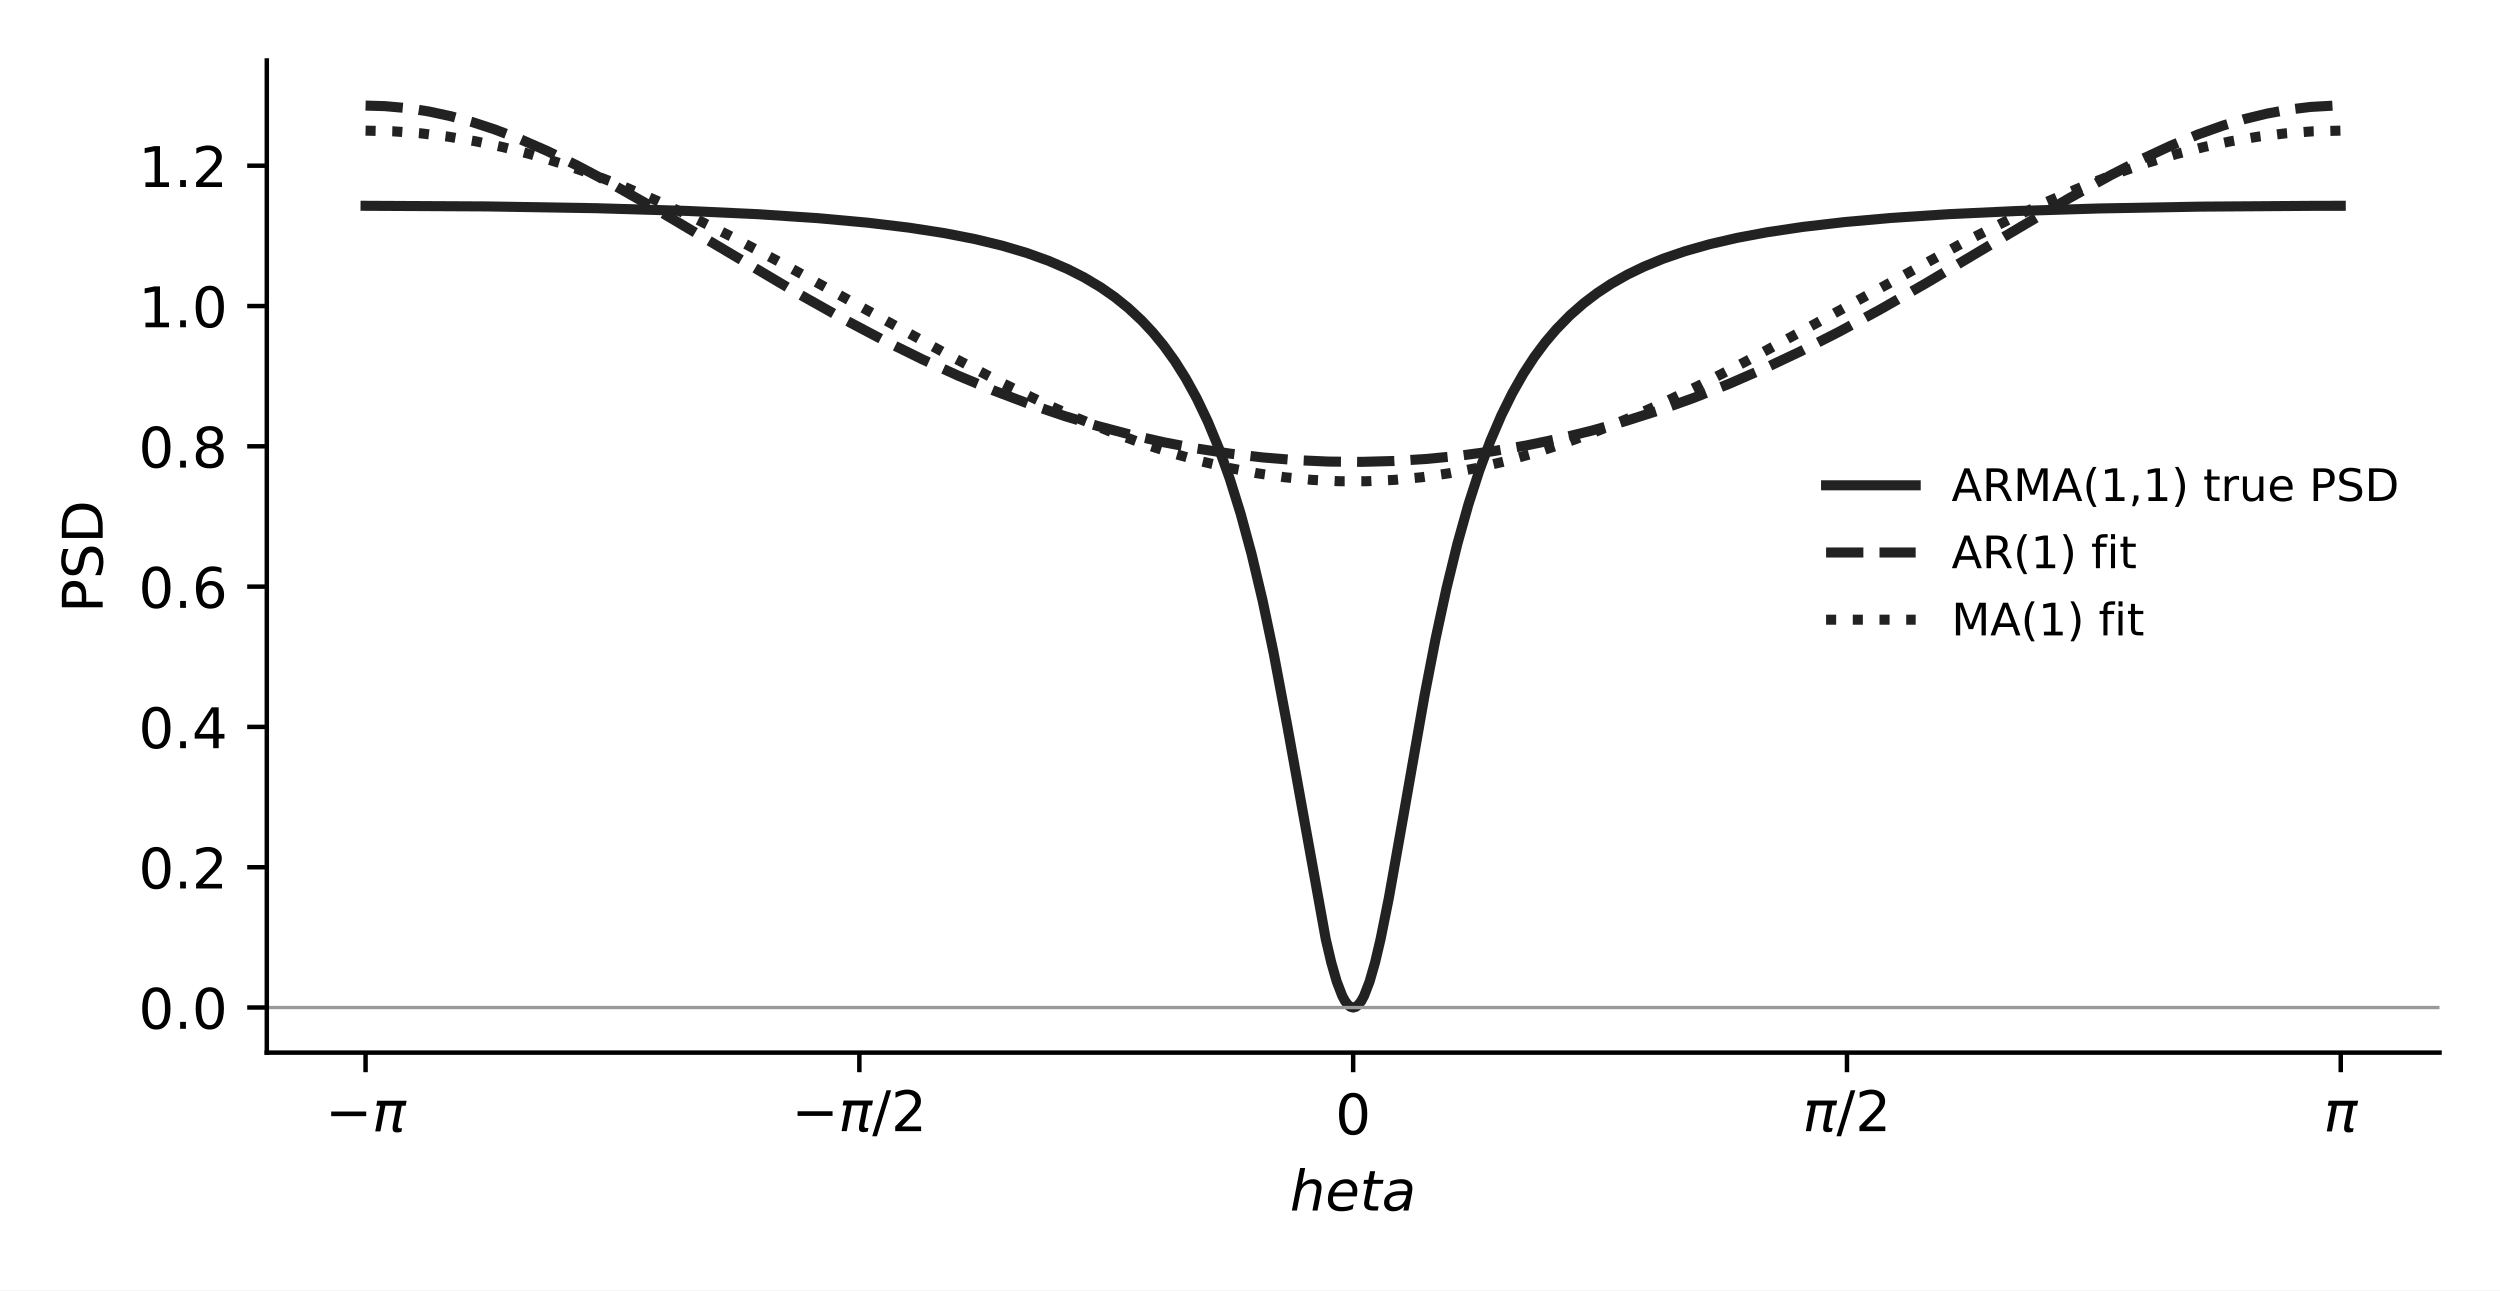
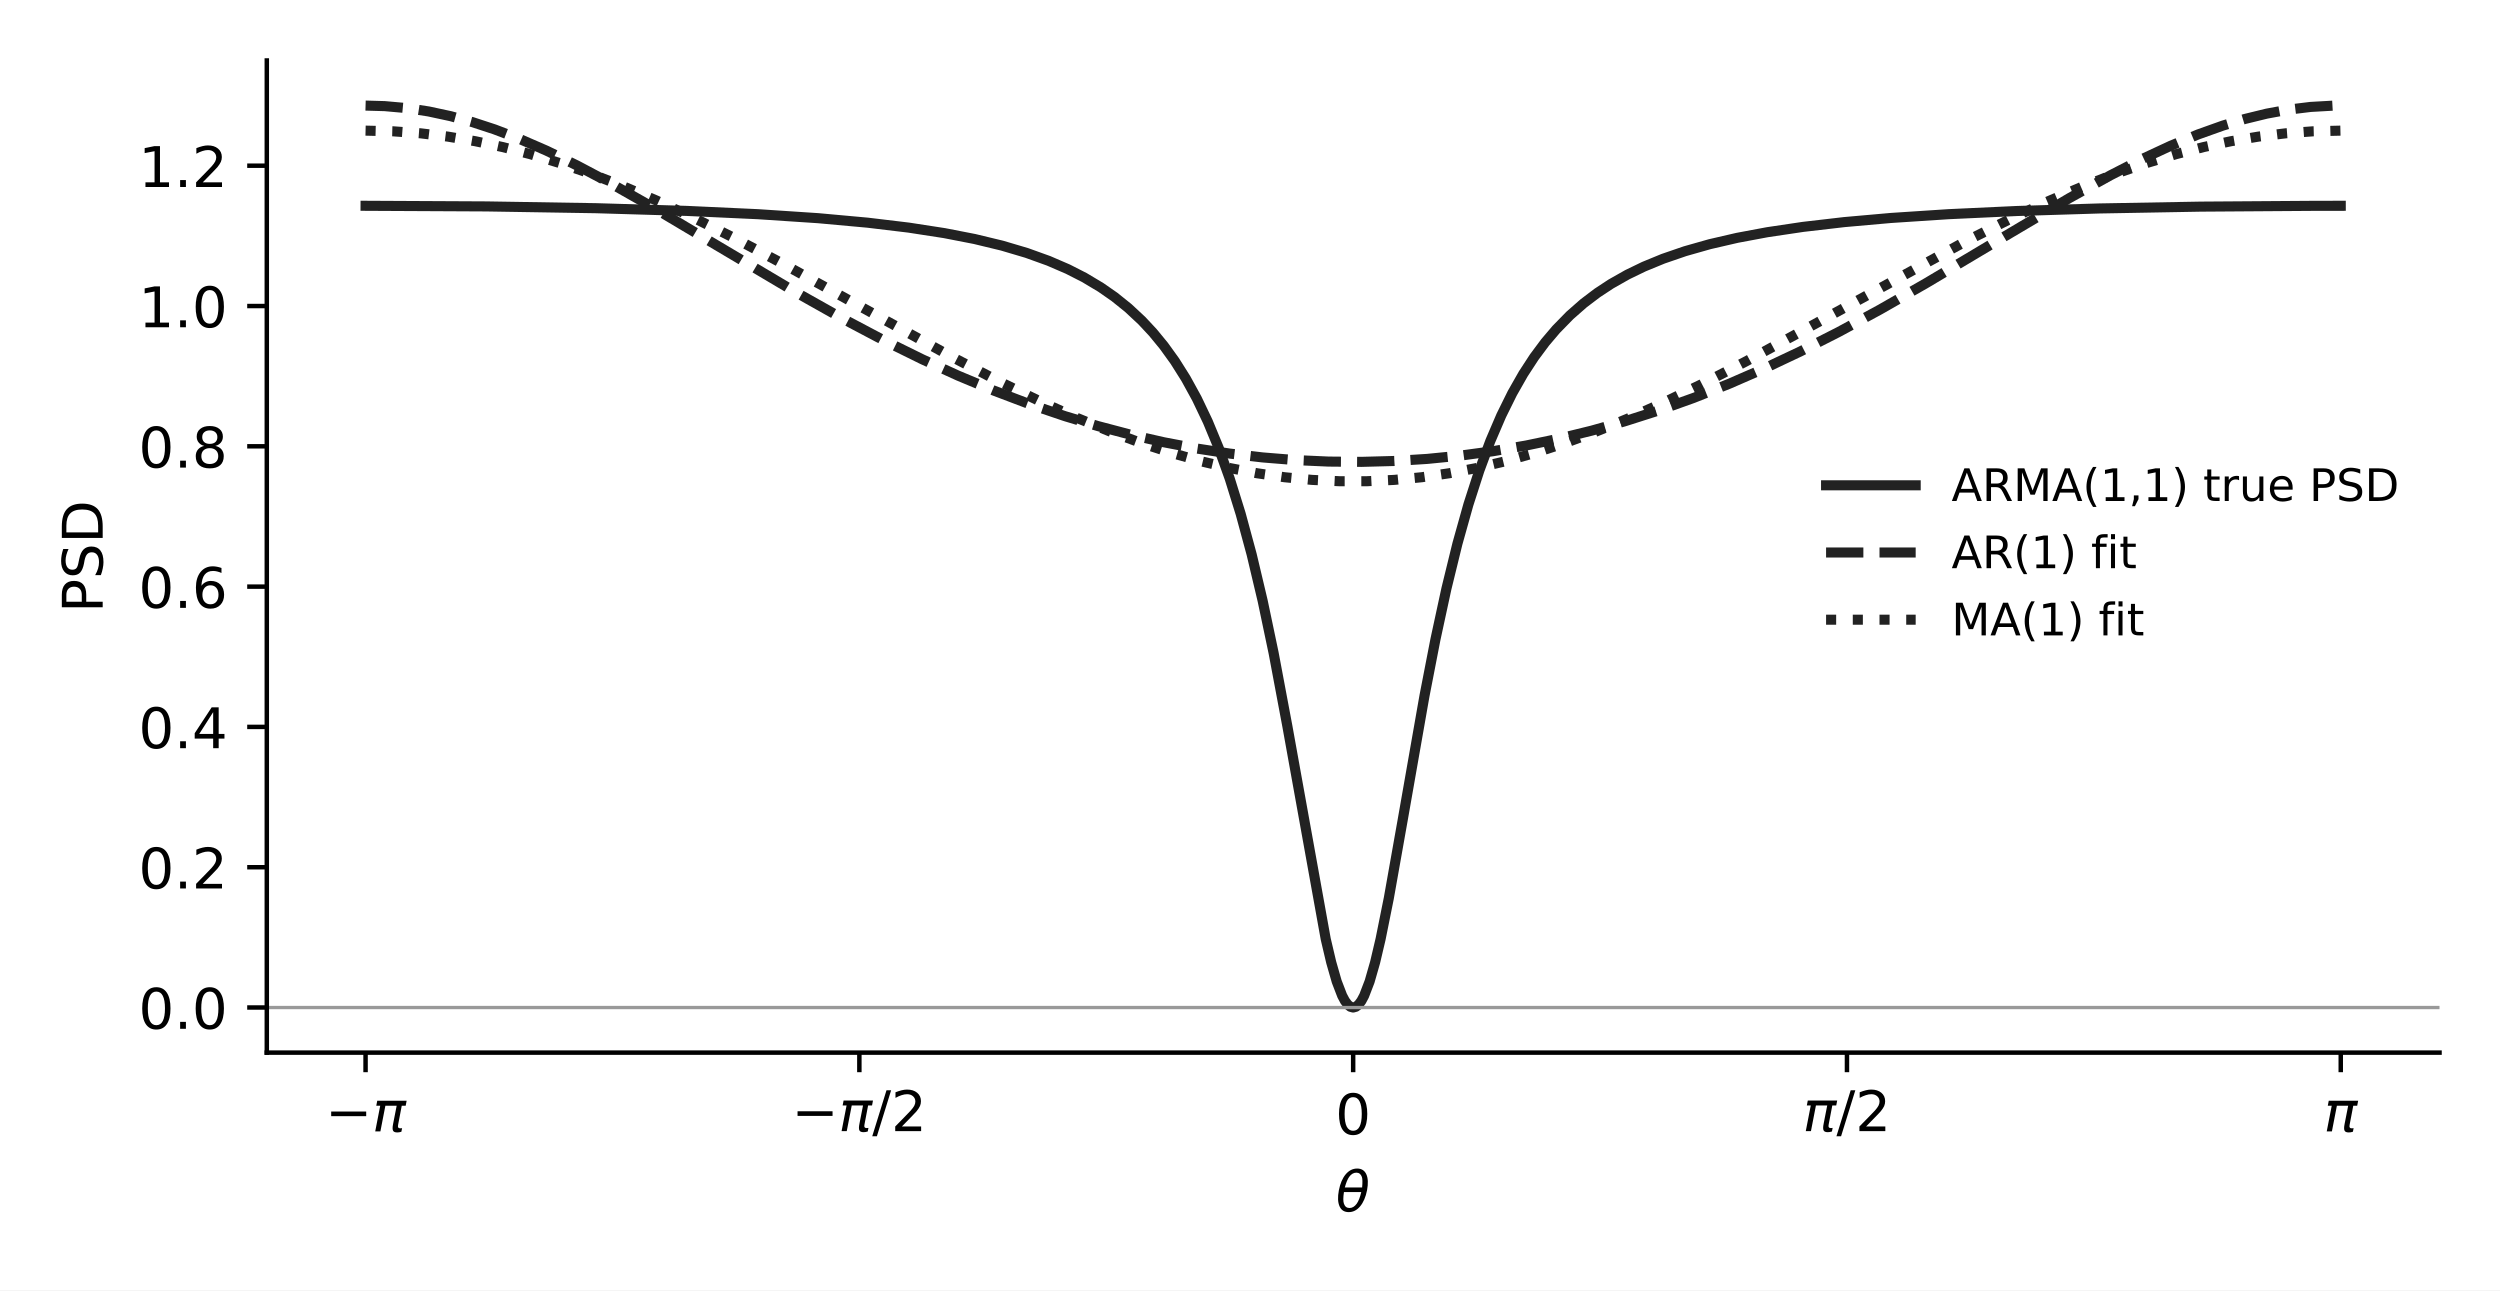
<svg xmlns="http://www.w3.org/2000/svg" xmlns:xlink="http://www.w3.org/1999/xlink" width="446.4pt" height="230.4pt" viewBox="0 0 446.4 230.4" version="1.1">
  <defs>
    <style type="text/css">*{stroke-linejoin: round; stroke-linecap: butt}</style>
  </defs>
  <g id="figure_1">
    <g id="patch_1">
      <path d="M 0 230.4  L 446.4 230.4  L 446.4 0  L 0 0  z " style="fill: #ffffff" />
    </g>
    <g id="axes_1">
      <g id="patch_2">
        <path d="M 47.64 187.955  L 435.6 187.955  L 435.6 10.8  L 47.64 10.8  z " style="fill: #ffffff" />
      </g>
      <g id="matplotlib.axis_1">
        <g id="xtick_1">
          <g id="line2d_1">
            <defs>
-               <path id="mb71ed3f0c3" d="M 0 0  L 0 3.5  " style="stroke: #000000; stroke-width: 0.8" />
+               <path id="mb1910e98ab" d="M 0 0  L 0 3.5  " style="stroke: #000000; stroke-width: 0.8" />
            </defs>
            <g>
-               <use xlink:href="#mb71ed3f0c3" x="65.275" y="187.955" style="stroke: #000000; stroke-width: 0.8" />
+               <use xlink:href="#mb1910e98ab" x="65.275" y="187.955" style="stroke: #000000; stroke-width: 0.8" />
            </g>
          </g>
          <g id="text_1">
            <g transform="translate(58.07455 202.553)">
              <text>
                <tspan x="0" y="-0.531" style="font-size: 10px; font-family: 'DejaVu Sans'">−</tspan>
                <tspan x="8.379" y="-0.531" style="font-style: oblique; font-size: 10px; font-family: 'DejaVu Sans'">π</tspan>
              </text>
            </g>
          </g>
        </g>
        <g id="xtick_2">
          <g id="line2d_2">
            <g>
-               <use xlink:href="#mb71ed3f0c3" x="153.447" y="187.955" style="stroke: #000000; stroke-width: 0.8" />
+               <use xlink:href="#mb1910e98ab" x="153.447" y="187.955" style="stroke: #000000; stroke-width: 0.8" />
            </g>
          </g>
          <g id="text_2">
            <g transform="translate(141.3473 202.553)">
              <text>
                <tspan x="0" y="-0.578" style="font-size: 10px; font-family: 'DejaVu Sans'">−</tspan>
                <tspan x="14.399" y="-0.578" style="font-size: 10px; font-family: 'DejaVu Sans'">/</tspan>
                <tspan x="17.769" y="-0.578" style="font-size: 10px; font-family: 'DejaVu Sans'">2</tspan>
                <tspan x="8.379" y="-0.578" style="font-style: oblique; font-size: 10px; font-family: 'DejaVu Sans'">π</tspan>
              </text>
            </g>
          </g>
        </g>
        <g id="xtick_3">
          <g id="line2d_3">
            <g>
-               <use xlink:href="#mb71ed3f0c3" x="241.62" y="187.955" style="stroke: #000000; stroke-width: 0.8" />
+               <use xlink:href="#mb1910e98ab" x="241.62" y="187.955" style="stroke: #000000; stroke-width: 0.8" />
            </g>
          </g>
          <g id="text_3">
            <text style="font-size: 10px; font-family: 'DejaVu Sans', 'Bitstream Vera Sans', 'Computer Modern Sans Serif', 'Lucida Grande', 'Verdana', 'Geneva', 'Lucid', 'Arial', 'Helvetica', 'Avant Garde', sans-serif; text-anchor: middle" x="241.62" y="202.553" transform="rotate(-0 241.62 202.553)">0</text>
          </g>
        </g>
        <g id="xtick_4">
          <g id="line2d_4">
            <g>
-               <use xlink:href="#mb71ed3f0c3" x="329.793" y="187.955" style="stroke: #000000; stroke-width: 0.8" />
+               <use xlink:href="#mb1910e98ab" x="329.793" y="187.955" style="stroke: #000000; stroke-width: 0.8" />
            </g>
          </g>
          <g id="text_4">
            <g transform="translate(321.8927 202.553)">
              <text>
                <tspan x="0" y="-0.578" style="font-style: oblique; font-size: 10px; font-family: 'DejaVu Sans'">π</tspan>
                <tspan x="6.021" y="-0.578" style="font-size: 10px; font-family: 'DejaVu Sans'">/</tspan>
                <tspan x="9.39" y="-0.578" style="font-size: 10px; font-family: 'DejaVu Sans'">2</tspan>
              </text>
            </g>
          </g>
        </g>
        <g id="xtick_5">
          <g id="line2d_5">
            <g>
-               <use xlink:href="#mb71ed3f0c3" x="417.965" y="187.955" style="stroke: #000000; stroke-width: 0.8" />
+               <use xlink:href="#mb1910e98ab" x="417.965" y="187.955" style="stroke: #000000; stroke-width: 0.8" />
            </g>
          </g>
          <g id="text_5">
            <g transform="translate(414.9155 202.553)">
              <text>
                <tspan x="0" y="-0.531" style="font-style: oblique; font-size: 10px; font-family: 'DejaVu Sans'">π</tspan>
              </text>
            </g>
          </g>
        </g>
        <g id="text_6">
-           <g transform="translate(230.32 216.5553)">
+           <g transform="translate(238.52 216.6553)">
            <text>
-               <tspan x="0" y="-0.406" style="font-style: oblique; font-size: 10px; font-family: 'DejaVu Sans'">h</tspan>
-               <tspan x="6.338" y="-0.406" style="font-style: oblique; font-size: 10px; font-family: 'DejaVu Sans'">e</tspan>
-               <tspan x="12.49" y="-0.406" style="font-style: oblique; font-size: 10px; font-family: 'DejaVu Sans'">t</tspan>
-               <tspan x="16.411" y="-0.406" style="font-style: oblique; font-size: 10px; font-family: 'DejaVu Sans'">a</tspan>
+               <tspan x="0" y="-0.328" style="font-style: oblique; font-size: 10px; font-family: 'DejaVu Sans'">θ</tspan>
            </text>
          </g>
        </g>
      </g>
      <g id="matplotlib.axis_2">
        <g id="ytick_1">
          <g id="line2d_6">
            <defs>
-               <path id="m8f7f7dc9f0" d="M 0 0  L -3.5 0  " style="stroke: #000000; stroke-width: 0.8" />
+               <path id="m8ac19aa0af" d="M 0 0  L -3.5 0  " style="stroke: #000000; stroke-width: 0.8" />
            </defs>
            <g>
-               <use xlink:href="#m8f7f7dc9f0" x="47.64" y="179.903" style="stroke: #000000; stroke-width: 0.8" />
+               <use xlink:href="#m8ac19aa0af" x="47.64" y="179.903" style="stroke: #000000; stroke-width: 0.8" />
            </g>
          </g>
          <g id="text_7">
            <text style="font-size: 10px; font-family: 'DejaVu Sans', 'Bitstream Vera Sans', 'Computer Modern Sans Serif', 'Lucida Grande', 'Verdana', 'Geneva', 'Lucid', 'Arial', 'Helvetica', 'Avant Garde', sans-serif; text-anchor: end" x="40.64" y="183.702" transform="rotate(-0 40.64 183.7016)">0.0</text>
          </g>
        </g>
        <g id="ytick_2">
          <g id="line2d_7">
            <g>
-               <use xlink:href="#m8f7f7dc9f0" x="47.64" y="154.851" style="stroke: #000000; stroke-width: 0.8" />
+               <use xlink:href="#m8ac19aa0af" x="47.64" y="154.851" style="stroke: #000000; stroke-width: 0.8" />
            </g>
          </g>
          <g id="text_8">
            <text style="font-size: 10px; font-family: 'DejaVu Sans', 'Bitstream Vera Sans', 'Computer Modern Sans Serif', 'Lucida Grande', 'Verdana', 'Geneva', 'Lucid', 'Arial', 'Helvetica', 'Avant Garde', sans-serif; text-anchor: end" x="40.64" y="158.649" transform="rotate(-0 40.64 158.6494)">0.2</text>
          </g>
        </g>
        <g id="ytick_3">
          <g id="line2d_8">
            <g>
-               <use xlink:href="#m8f7f7dc9f0" x="47.64" y="129.798" style="stroke: #000000; stroke-width: 0.8" />
+               <use xlink:href="#m8ac19aa0af" x="47.64" y="129.798" style="stroke: #000000; stroke-width: 0.8" />
            </g>
          </g>
          <g id="text_9">
            <text style="font-size: 10px; font-family: 'DejaVu Sans', 'Bitstream Vera Sans', 'Computer Modern Sans Serif', 'Lucida Grande', 'Verdana', 'Geneva', 'Lucid', 'Arial', 'Helvetica', 'Avant Garde', sans-serif; text-anchor: end" x="40.64" y="133.597" transform="rotate(-0 40.64 133.5971)">0.4</text>
          </g>
        </g>
        <g id="ytick_4">
          <g id="line2d_9">
            <g>
-               <use xlink:href="#m8f7f7dc9f0" x="47.64" y="104.746" style="stroke: #000000; stroke-width: 0.8" />
+               <use xlink:href="#m8ac19aa0af" x="47.64" y="104.746" style="stroke: #000000; stroke-width: 0.8" />
            </g>
          </g>
          <g id="text_10">
            <text style="font-size: 10px; font-family: 'DejaVu Sans', 'Bitstream Vera Sans', 'Computer Modern Sans Serif', 'Lucida Grande', 'Verdana', 'Geneva', 'Lucid', 'Arial', 'Helvetica', 'Avant Garde', sans-serif; text-anchor: end" x="40.64" y="108.545" transform="rotate(-0 40.64 108.5448)">0.6</text>
          </g>
        </g>
        <g id="ytick_5">
          <g id="line2d_10">
            <g>
-               <use xlink:href="#m8f7f7dc9f0" x="47.64" y="79.694" style="stroke: #000000; stroke-width: 0.8" />
+               <use xlink:href="#m8ac19aa0af" x="47.64" y="79.694" style="stroke: #000000; stroke-width: 0.8" />
            </g>
          </g>
          <g id="text_11">
            <text style="font-size: 10px; font-family: 'DejaVu Sans', 'Bitstream Vera Sans', 'Computer Modern Sans Serif', 'Lucida Grande', 'Verdana', 'Geneva', 'Lucid', 'Arial', 'Helvetica', 'Avant Garde', sans-serif; text-anchor: end" x="40.64" y="83.493" transform="rotate(-0 40.64 83.49256)">0.8</text>
          </g>
        </g>
        <g id="ytick_6">
          <g id="line2d_11">
            <g>
-               <use xlink:href="#m8f7f7dc9f0" x="47.64" y="54.641" style="stroke: #000000; stroke-width: 0.8" />
+               <use xlink:href="#m8ac19aa0af" x="47.64" y="54.641" style="stroke: #000000; stroke-width: 0.8" />
            </g>
          </g>
          <g id="text_12">
            <text style="font-size: 10px; font-family: 'DejaVu Sans', 'Bitstream Vera Sans', 'Computer Modern Sans Serif', 'Lucida Grande', 'Verdana', 'Geneva', 'Lucid', 'Arial', 'Helvetica', 'Avant Garde', sans-serif; text-anchor: end" x="40.64" y="58.44" transform="rotate(-0 40.64 58.44029)">1.0</text>
          </g>
        </g>
        <g id="ytick_7">
          <g id="line2d_12">
            <g>
-               <use xlink:href="#m8f7f7dc9f0" x="47.64" y="29.589" style="stroke: #000000; stroke-width: 0.8" />
+               <use xlink:href="#m8ac19aa0af" x="47.64" y="29.589" style="stroke: #000000; stroke-width: 0.8" />
            </g>
          </g>
          <g id="text_13">
            <text style="font-size: 10px; font-family: 'DejaVu Sans', 'Bitstream Vera Sans', 'Computer Modern Sans Serif', 'Lucida Grande', 'Verdana', 'Geneva', 'Lucid', 'Arial', 'Helvetica', 'Avant Garde', sans-serif; text-anchor: end" x="40.64" y="33.388" transform="rotate(-0 40.64 33.38803)">1.2</text>
          </g>
        </g>
        <g id="text_14">
          <text style="font-size: 10px; font-family: 'DejaVu Sans', 'Bitstream Vera Sans', 'Computer Modern Sans Serif', 'Lucida Grande', 'Verdana', 'Geneva', 'Lucid', 'Arial', 'Helvetica', 'Avant Garde', sans-serif; text-anchor: middle" x="18.335" y="99.378" transform="rotate(-90 18.33453 99.37766)">PSD</text>
        </g>
      </g>
      <g id="line2d_13">
-         <path d="M 65.275 36.747  L 86.828 36.857  L 106.422 37.176  L 122.587 37.657  L 135.323 38.245  L 146.1 38.959  L 154.917 39.761  L 162.265 40.643  L 168.633 41.627  L 174.021 42.676  L 178.919 43.858  L 183.328 45.165  L 187.247 46.577  L 190.676 48.058  L 193.615 49.555  L 196.554 51.312  L 199.003 53.016  L 201.452 54.984  L 203.902 57.269  L 205.861 59.369  L 207.82 61.755  L 209.78 64.475  L 211.739 67.586  L 213.699 71.155  L 215.658 75.263  L 217.617 79.997  L 219.577 85.46  L 221.536 91.759  L 223.496 98.998  L 225.455 107.263  L 227.414 116.588  L 229.864 129.627  L 236.722 167.673  L 237.701 171.831  L 238.681 175.249  L 239.661 177.797  L 240.15 178.711  L 240.64 179.371  L 241.13 179.769  L 241.62 179.903  L 242.11 179.769  L 242.6 179.371  L 243.09 178.711  L 243.579 177.797  L 244.559 175.249  L 245.539 171.831  L 246.518 167.673  L 247.988 160.371  L 250.437 146.571  L 254.356 124.246  L 256.315 114.158  L 258.275 105.097  L 260.234 97.095  L 262.194 90.1  L 264.153 84.02  L 266.112 78.749  L 268.072 74.181  L 270.031 70.216  L 271.991 66.768  L 273.95 63.761  L 275.909 61.129  L 277.869 58.819  L 280.318 56.313  L 282.767 54.162  L 285.217 52.305  L 287.666 50.694  L 290.605 49.03  L 293.544 47.608  L 296.973 46.198  L 300.892 44.851  L 305.3 43.601  L 310.199 42.468  L 315.587 41.46  L 321.955 40.512  L 329.303 39.659  L 337.63 38.921  L 347.917 38.245  L 360.163 37.676  L 374.859 37.222  L 392.983 36.896  L 413.557 36.752  L 417.965 36.747  L 417.965 36.747  " clip-path="url(#pc08711d0b9)" style="fill: none; stroke: #222222; stroke-width: 1.8; stroke-linecap: square" />
+         <path d="M 65.275 36.747  L 86.828 36.857  L 106.422 37.176  L 122.587 37.657  L 135.323 38.245  L 146.1 38.959  L 154.917 39.761  L 162.265 40.643  L 168.633 41.627  L 174.021 42.676  L 178.919 43.858  L 183.328 45.165  L 187.247 46.577  L 190.676 48.058  L 193.615 49.555  L 196.554 51.312  L 199.003 53.016  L 201.452 54.984  L 203.902 57.269  L 205.861 59.369  L 207.82 61.755  L 209.78 64.475  L 211.739 67.586  L 213.699 71.155  L 215.658 75.263  L 217.617 79.997  L 219.577 85.46  L 221.536 91.759  L 223.496 98.998  L 225.455 107.263  L 227.414 116.588  L 229.864 129.627  L 236.722 167.673  L 237.701 171.831  L 238.681 175.249  L 239.661 177.797  L 240.15 178.711  L 240.64 179.371  L 241.13 179.769  L 241.62 179.903  L 242.11 179.769  L 242.6 179.371  L 243.09 178.711  L 243.579 177.797  L 244.559 175.249  L 245.539 171.831  L 246.518 167.673  L 247.988 160.371  L 250.437 146.571  L 254.356 124.246  L 256.315 114.158  L 258.275 105.097  L 260.234 97.095  L 262.194 90.1  L 264.153 84.02  L 266.112 78.749  L 268.072 74.181  L 270.031 70.216  L 271.991 66.768  L 273.95 63.761  L 275.909 61.129  L 277.869 58.819  L 280.318 56.313  L 282.767 54.162  L 285.217 52.305  L 287.666 50.694  L 290.605 49.03  L 293.544 47.608  L 296.973 46.198  L 300.892 44.851  L 305.3 43.601  L 310.199 42.468  L 315.587 41.46  L 321.955 40.512  L 329.303 39.659  L 337.63 38.921  L 347.917 38.245  L 360.163 37.676  L 374.859 37.222  L 392.983 36.896  L 413.557 36.752  L 417.965 36.747  L 417.965 36.747  " clip-path="url(#p6ed778e586)" style="fill: none; stroke: #222222; stroke-width: 1.8; stroke-linecap: square" />
      </g>
      <g id="line2d_14">
-         <path d="M 65.275 18.853  L 68.703 18.951  L 72.622 19.301  L 76.541 19.901  L 80.46 20.743  L 84.379 21.813  L 88.297 23.099  L 92.706 24.781  L 97.605 26.912  L 102.993 29.527  L 108.871 32.641  L 116.219 36.81  L 126.995 43.221  L 142.181 52.23  L 150.508 56.911  L 157.856 60.796  L 164.714 64.175  L 171.082 67.078  L 177.45 69.741  L 183.818 72.156  L 190.186 74.318  L 196.064 76.086  L 201.942 77.637  L 207.82 78.971  L 213.699 80.088  L 219.577 80.99  L 225.455 81.678  L 231.333 82.154  L 237.211 82.418  L 243.09 82.471  L 248.968 82.312  L 254.846 81.943  L 260.724 81.361  L 266.602 80.566  L 272.48 79.556  L 278.359 78.331  L 284.237 76.889  L 290.115 75.229  L 295.993 73.351  L 302.361 71.072  L 308.729 68.542  L 315.097 65.767  L 321.465 62.758  L 328.323 59.273  L 335.671 55.289  L 343.998 50.522  L 356.245 43.221  L 369.47 35.394  L 376.818 31.315  L 382.696 28.306  L 387.595 26.029  L 392.493 24.004  L 396.902 22.43  L 400.821 21.25  L 404.74 20.293  L 408.658 19.571  L 412.577 19.094  L 416.496 18.871  L 417.965 18.853  L 417.965 18.853  " clip-path="url(#pc08711d0b9)" style="fill: none; stroke-dasharray: 6.66,2.88; stroke-dashoffset: 0; stroke: #222222; stroke-width: 1.8" />
+         <path d="M 65.275 18.853  L 68.703 18.951  L 72.622 19.301  L 76.541 19.901  L 80.46 20.743  L 84.379 21.813  L 88.297 23.099  L 92.706 24.781  L 97.605 26.912  L 102.993 29.527  L 108.871 32.641  L 116.219 36.81  L 126.995 43.221  L 142.181 52.23  L 150.508 56.911  L 157.856 60.796  L 164.714 64.175  L 171.082 67.078  L 177.45 69.741  L 183.818 72.156  L 190.186 74.318  L 196.064 76.086  L 201.942 77.637  L 207.82 78.971  L 213.699 80.088  L 219.577 80.99  L 225.455 81.678  L 231.333 82.154  L 237.211 82.418  L 243.09 82.471  L 248.968 82.312  L 254.846 81.943  L 260.724 81.361  L 266.602 80.566  L 272.48 79.556  L 278.359 78.331  L 284.237 76.889  L 290.115 75.229  L 295.993 73.351  L 302.361 71.072  L 308.729 68.542  L 315.097 65.767  L 321.465 62.758  L 328.323 59.273  L 335.671 55.289  L 343.998 50.522  L 356.245 43.221  L 369.47 35.394  L 376.818 31.315  L 382.696 28.306  L 387.595 26.029  L 392.493 24.004  L 396.902 22.43  L 400.821 21.25  L 404.74 20.293  L 408.658 19.571  L 412.577 19.094  L 416.496 18.871  L 417.965 18.853  L 417.965 18.853  " clip-path="url(#p6ed778e586)" style="fill: none; stroke-dasharray: 6.66,2.88; stroke-dashoffset: 0; stroke: #222222; stroke-width: 1.8" />
      </g>
      <g id="line2d_15">
-         <path d="M 65.275 23.326  L 70.173 23.445  L 75.072 23.802  L 79.97 24.393  L 84.868 25.215  L 89.767 26.26  L 94.665 27.522  L 100.054 29.147  L 105.442 31.007  L 111.32 33.284  L 117.198 35.795  L 123.567 38.748  L 130.914 42.406  L 139.732 47.066  L 151.978 53.822  L 169.612 63.536  L 178.43 68.123  L 185.777 71.697  L 192.145 74.56  L 198.023 76.977  L 203.902 79.149  L 209.29 80.905  L 214.678 82.419  L 219.577 83.573  L 224.475 84.507  L 229.374 85.215  L 234.272 85.689  L 239.171 85.927  L 244.069 85.927  L 248.968 85.689  L 253.866 85.215  L 258.765 84.507  L 263.663 83.573  L 268.562 82.419  L 273.95 80.905  L 279.338 79.149  L 284.727 77.168  L 290.605 74.771  L 296.973 71.926  L 303.831 68.614  L 311.668 64.578  L 321.465 59.27  L 350.856 43.164  L 358.694 39.221  L 365.552 36.014  L 371.92 33.284  L 377.798 31.007  L 383.186 29.147  L 388.575 27.522  L 393.473 26.26  L 398.372 25.215  L 403.27 24.393  L 408.168 23.802  L 413.067 23.445  L 417.965 23.326  L 417.965 23.326  " clip-path="url(#pc08711d0b9)" style="fill: none; stroke-dasharray: 1.8,2.97; stroke-dashoffset: 0; stroke: #222222; stroke-width: 1.8" />
+         <path d="M 65.275 23.326  L 70.173 23.445  L 75.072 23.802  L 79.97 24.393  L 84.868 25.215  L 89.767 26.26  L 94.665 27.522  L 100.054 29.147  L 105.442 31.007  L 111.32 33.284  L 117.198 35.795  L 123.567 38.748  L 130.914 42.406  L 139.732 47.066  L 151.978 53.822  L 169.612 63.536  L 178.43 68.123  L 185.777 71.697  L 192.145 74.56  L 198.023 76.977  L 203.902 79.149  L 209.29 80.905  L 214.678 82.419  L 219.577 83.573  L 224.475 84.507  L 229.374 85.215  L 234.272 85.689  L 239.171 85.927  L 244.069 85.927  L 248.968 85.689  L 253.866 85.215  L 258.765 84.507  L 263.663 83.573  L 268.562 82.419  L 273.95 80.905  L 279.338 79.149  L 284.727 77.168  L 290.605 74.771  L 296.973 71.926  L 303.831 68.614  L 311.668 64.578  L 321.465 59.27  L 350.856 43.164  L 358.694 39.221  L 365.552 36.014  L 371.92 33.284  L 377.798 31.007  L 383.186 29.147  L 388.575 27.522  L 393.473 26.26  L 398.372 25.215  L 403.27 24.393  L 408.168 23.802  L 413.067 23.445  L 417.965 23.326  L 417.965 23.326  " clip-path="url(#p6ed778e586)" style="fill: none; stroke-dasharray: 1.8,2.97; stroke-dashoffset: 0; stroke: #222222; stroke-width: 1.8" />
      </g>
      <g id="line2d_16">
-         <path d="M 47.64 179.903  L 435.6 179.903  " clip-path="url(#pc08711d0b9)" style="fill: none; stroke: #999999; stroke-width: 0.6; stroke-linecap: square" />
+         <path d="M 47.64 179.903  L 435.6 179.903  " clip-path="url(#p6ed778e586)" style="fill: none; stroke: #999999; stroke-width: 0.6; stroke-linecap: square" />
      </g>
      <g id="patch_3">
        <path d="M 47.64 187.955  L 47.64 10.8  " style="fill: none; stroke: #000000; stroke-width: 0.8; stroke-linejoin: miter; stroke-linecap: square" />
      </g>
      <g id="patch_4">
        <path d="M 47.64 187.955  L 435.6 187.955  " style="fill: none; stroke: #000000; stroke-width: 0.8; stroke-linejoin: miter; stroke-linecap: square" />
      </g>
      <g id="legend_1">
        <g id="line2d_17">
          <path d="M 326.064 86.655  L 334.064 86.655  L 342.064 86.655  " style="fill: none; stroke: #222222; stroke-width: 1.8; stroke-linecap: square" />
        </g>
        <g id="text_15">
          <text style="font-size: 8px; font-family: 'DejaVu Sans', 'Bitstream Vera Sans', 'Computer Modern Sans Serif', 'Lucida Grande', 'Verdana', 'Geneva', 'Lucid', 'Arial', 'Helvetica', 'Avant Garde', sans-serif; text-anchor: start" x="348.464" y="89.455" transform="rotate(-0 348.4638 89.45547)">ARMA(1,1) true PSD</text>
        </g>
        <g id="line2d_18">
          <path d="M 326.064 98.656  L 334.064 98.656  L 342.064 98.656  " style="fill: none; stroke-dasharray: 6.66,2.88; stroke-dashoffset: 0; stroke: #222222; stroke-width: 1.8" />
        </g>
        <g id="text_16">
          <text style="font-size: 8px; font-family: 'DejaVu Sans', 'Bitstream Vera Sans', 'Computer Modern Sans Serif', 'Lucida Grande', 'Verdana', 'Geneva', 'Lucid', 'Arial', 'Helvetica', 'Avant Garde', sans-serif; text-anchor: start" x="348.464" y="101.456" transform="rotate(-0 348.4638 101.4561)">AR(1) fit</text>
        </g>
        <g id="line2d_19">
          <path d="M 326.064 110.657  L 334.064 110.657  L 342.064 110.657  " style="fill: none; stroke-dasharray: 1.8,2.97; stroke-dashoffset: 0; stroke: #222222; stroke-width: 1.8" />
        </g>
        <g id="text_17">
          <text style="font-size: 8px; font-family: 'DejaVu Sans', 'Bitstream Vera Sans', 'Computer Modern Sans Serif', 'Lucida Grande', 'Verdana', 'Geneva', 'Lucid', 'Arial', 'Helvetica', 'Avant Garde', sans-serif; text-anchor: start" x="348.464" y="113.457" transform="rotate(-0 348.4638 113.4567)">MA(1) fit</text>
        </g>
      </g>
    </g>
  </g>
  <defs>
-     <clipPath id="pc08711d0b9">
+     <clipPath id="p6ed778e586">
      <rect x="47.64" y="10.8" width="387.96" height="177.155" />
    </clipPath>
  </defs>
</svg>
